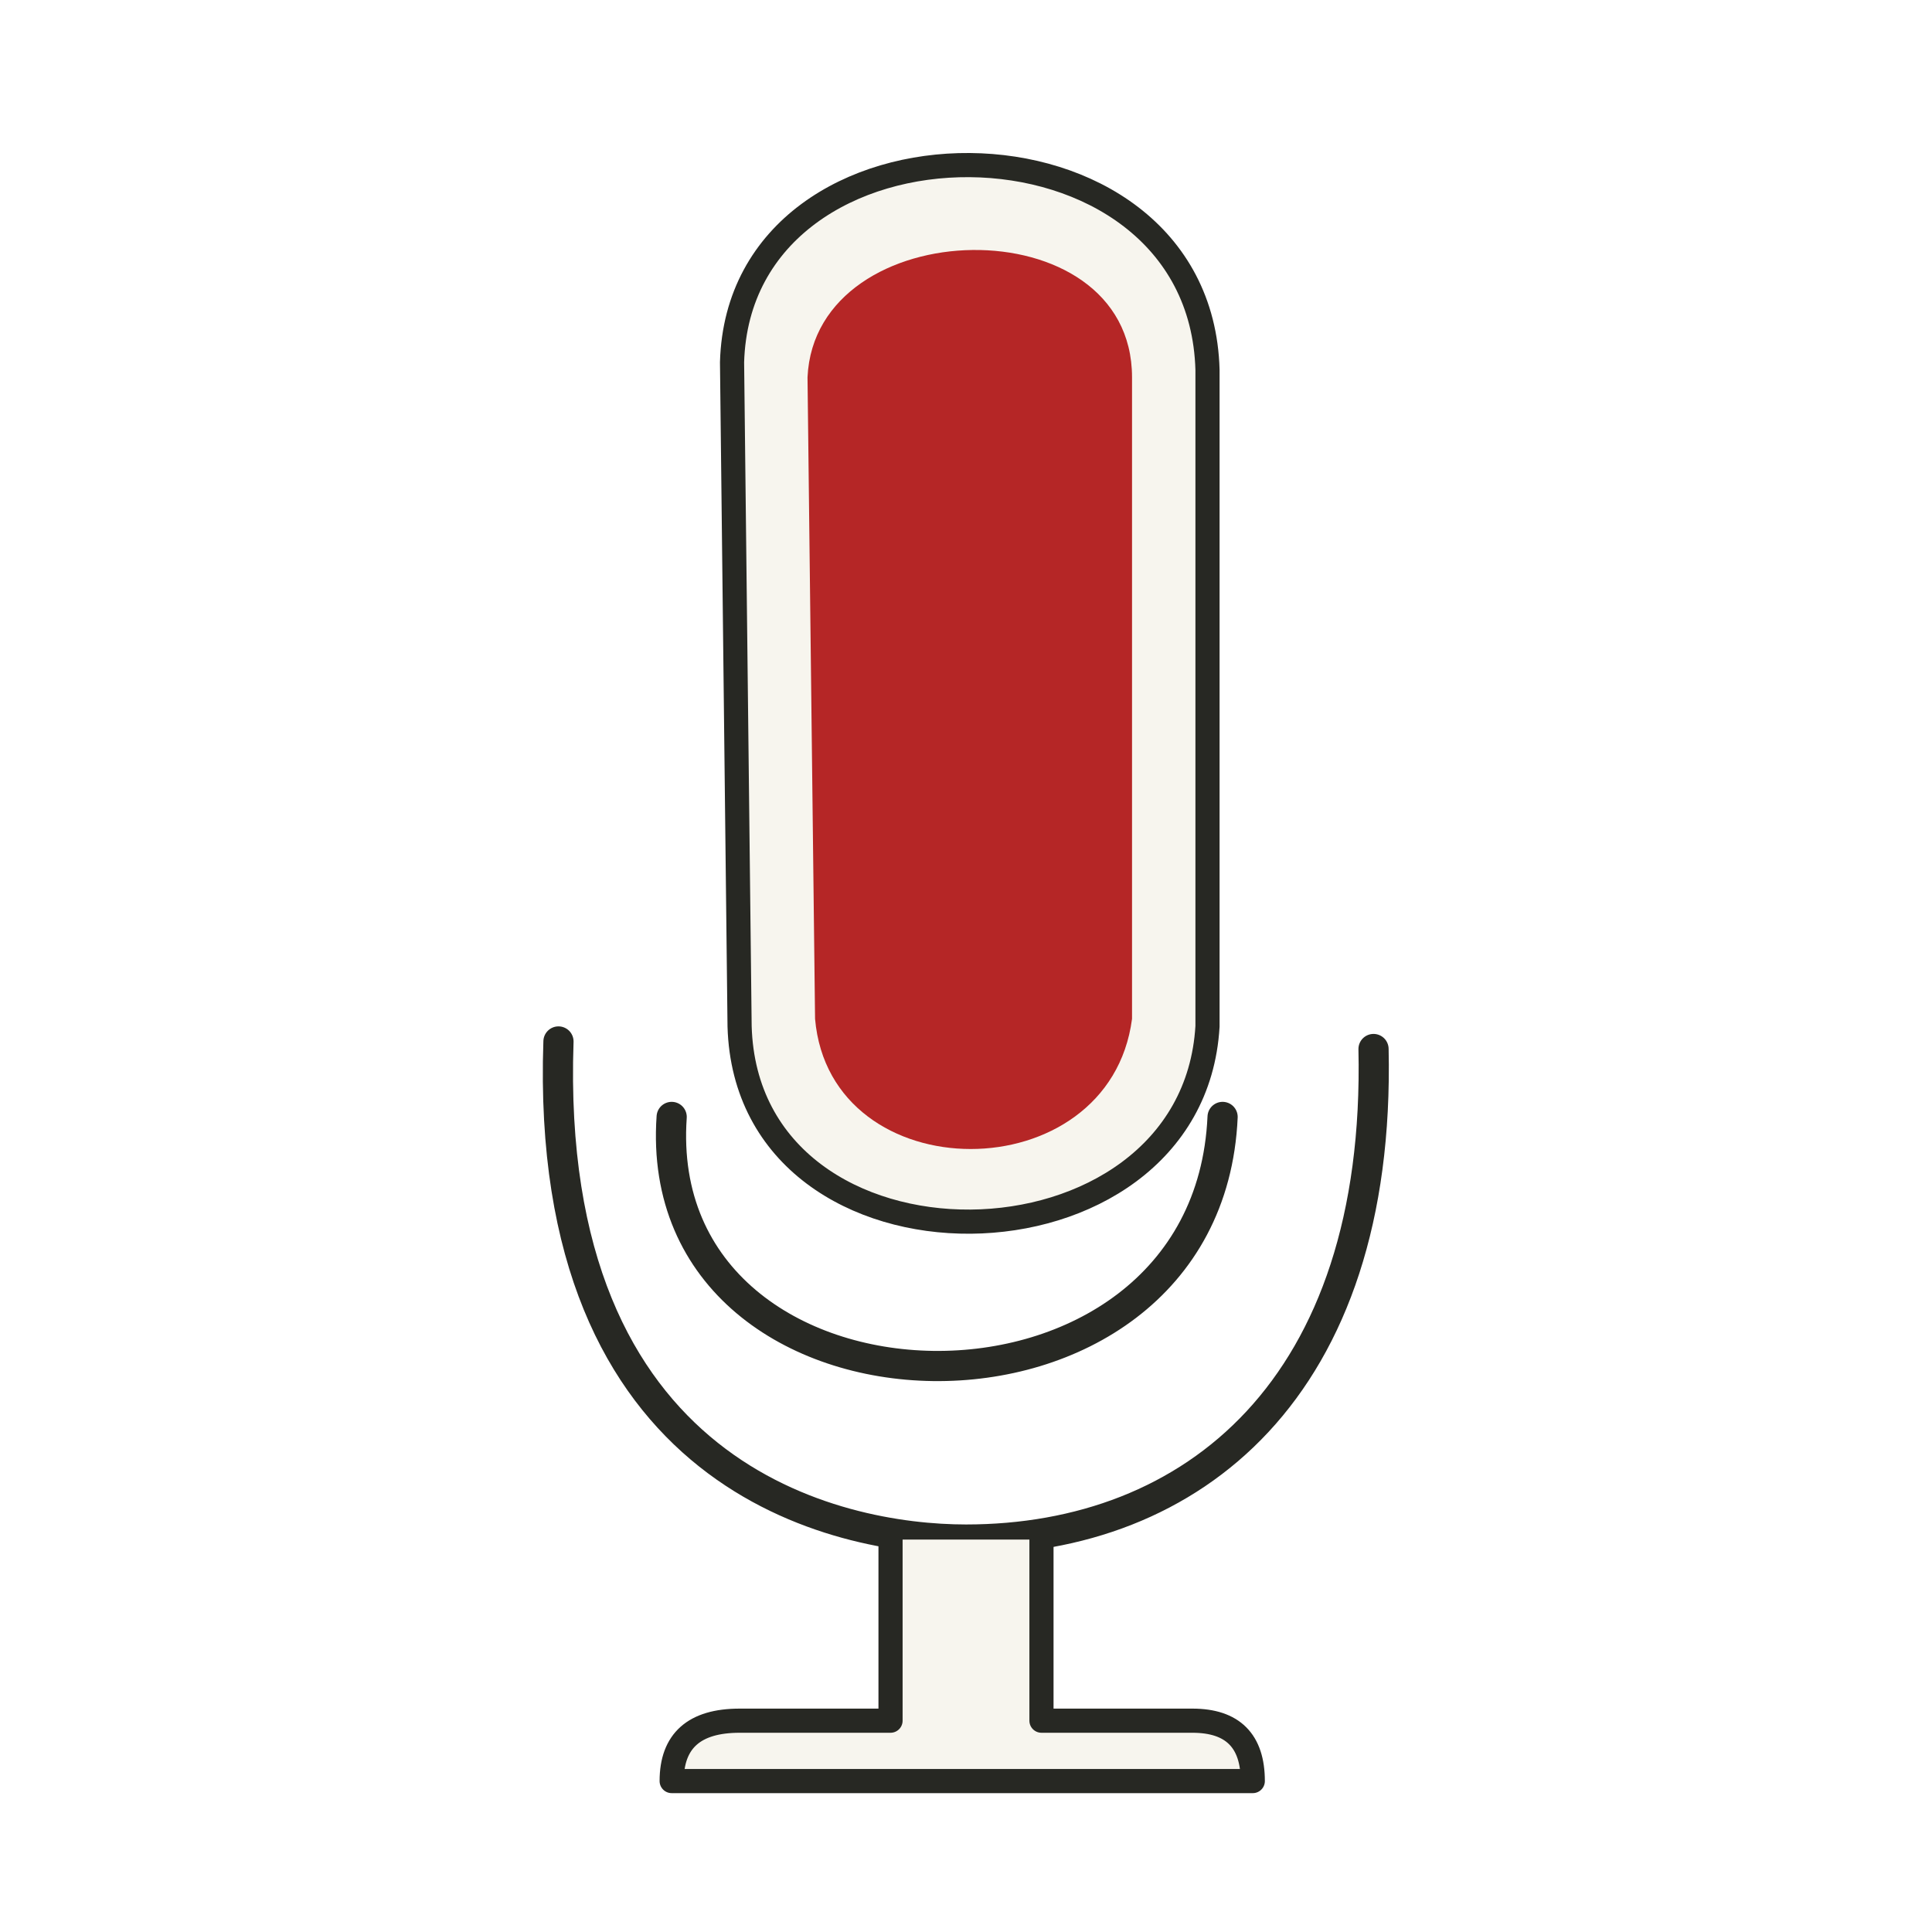
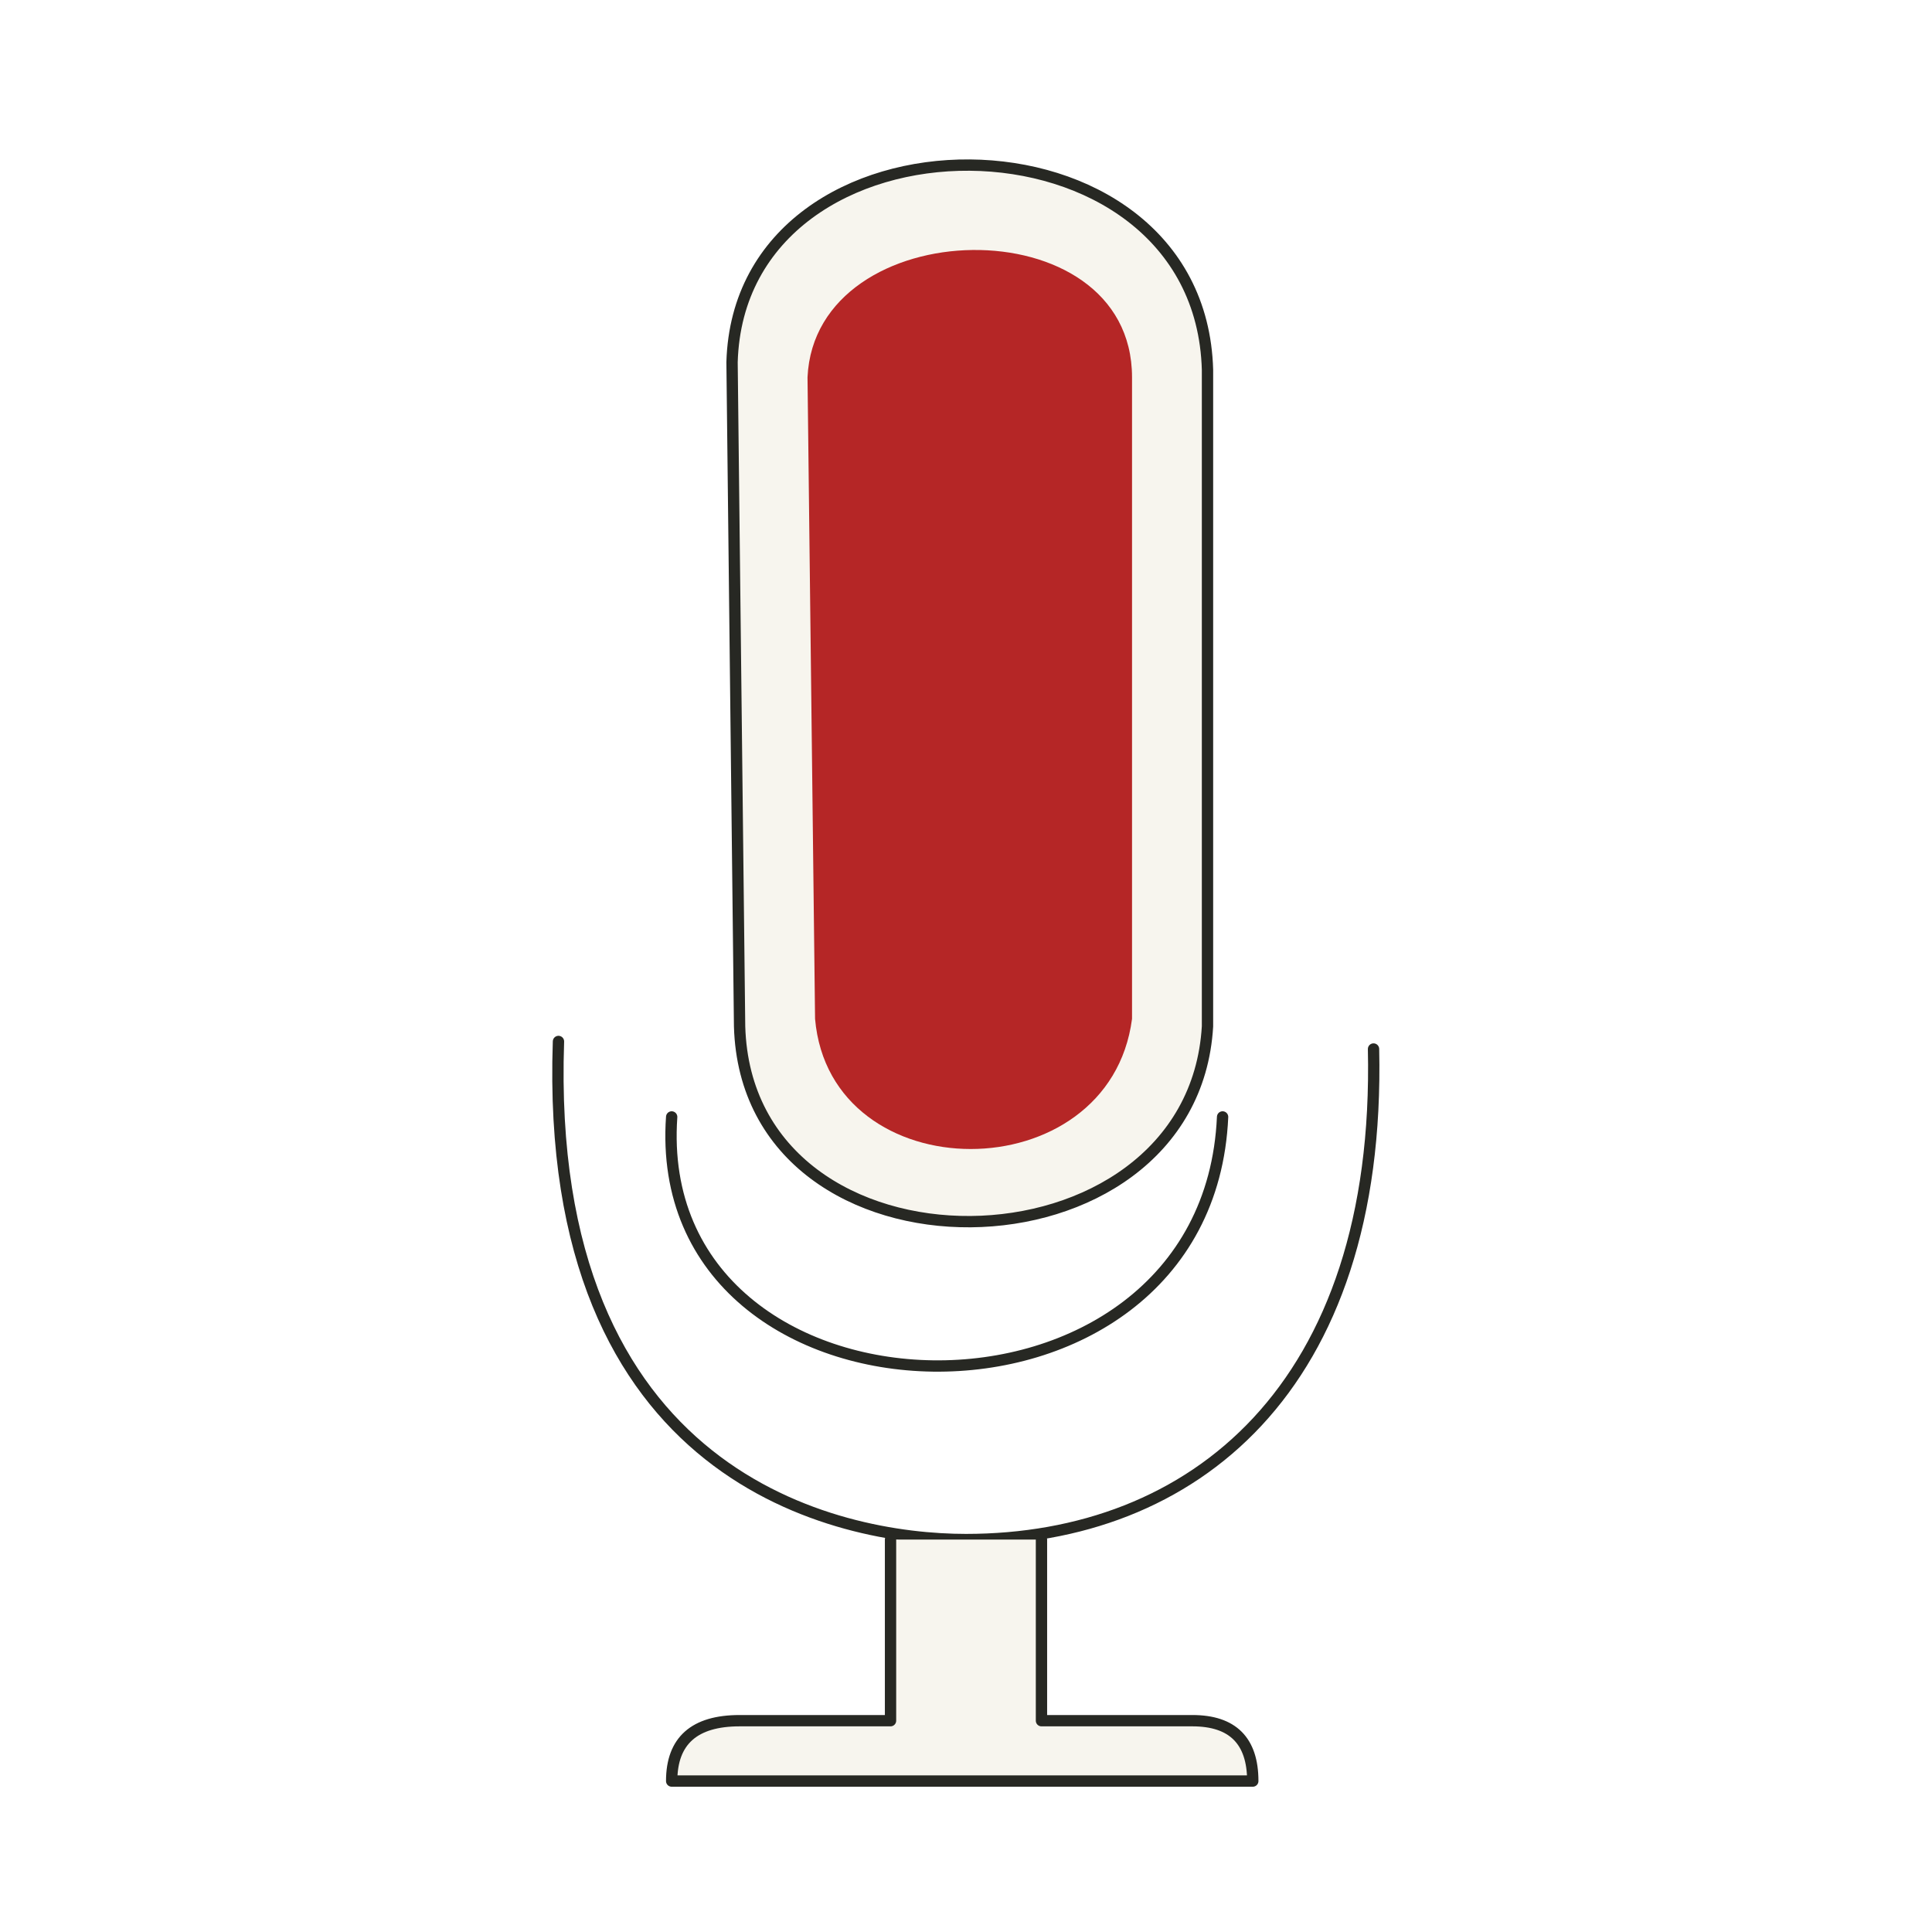
<svg xmlns="http://www.w3.org/2000/svg" width="256" height="256" viewBox="0 0 256 256" role="img" aria-labelledby="microphone-title">
-   <path d="M89 148 C86 191 160 193 162 148 M74 138 C72 196 111 204 128 204 C158 204 183 184 182 139" fill="none" stroke="#272823" stroke-width="4" stroke-linejoin="round" stroke-linecap="round" />
-   <path d="M118 204 L118 228 L98 228 Q89 228 89 236 L166 236 Q166 228 158 228 L138 228 L138 204" fill="#F7F5EE" stroke="#272823" stroke-width="3.2" stroke-linejoin="round" stroke-linecap="round" />
-   <path d="M97 48 C98 13 159 13 160 49 L160 136 C158 170 99 171 98 136 Z" fill="#F7F5EE" stroke="#272823" stroke-width="3.2" stroke-linejoin="round" stroke-linecap="round" />
-   <path d="M107 50 C108 28 150 27 150 50 L150 135 C147 158 110 158 108 135 Z" fill="#B52626" stroke="none" stroke-width="3.2" stroke-linejoin="round" stroke-linecap="round" />
+   <path d="M89 148 C86 191 160 193 162 148 M74 138 C72 196 111 204 128 204 C158 204 183 184 182 139" fill="none" stroke="#272823" stroke-width="1.5" stroke-linejoin="round" stroke-linecap="round" />
+   <path d="M118 204 L118 228 L98 228 Q89 228 89 236 L166 236 Q166 228 158 228 L138 228 L138 204" fill="#F7F5EE" stroke="#272823" stroke-width="1.5" stroke-linejoin="round" stroke-linecap="round" />
+   <path d="M97 48 C98 13 159 13 160 49 L160 136 C158 170 99 171 98 136 Z" fill="#F7F5EE" stroke="#272823" stroke-width="1.5" stroke-linejoin="round" stroke-linecap="round" />
+   <path d="M107 50 C108 28 150 27 150 50 L150 135 C147 158 110 158 108 135 Z" fill="#B52626" stroke="none" stroke-width="1.5" stroke-linejoin="round" stroke-linecap="round" />
</svg>
